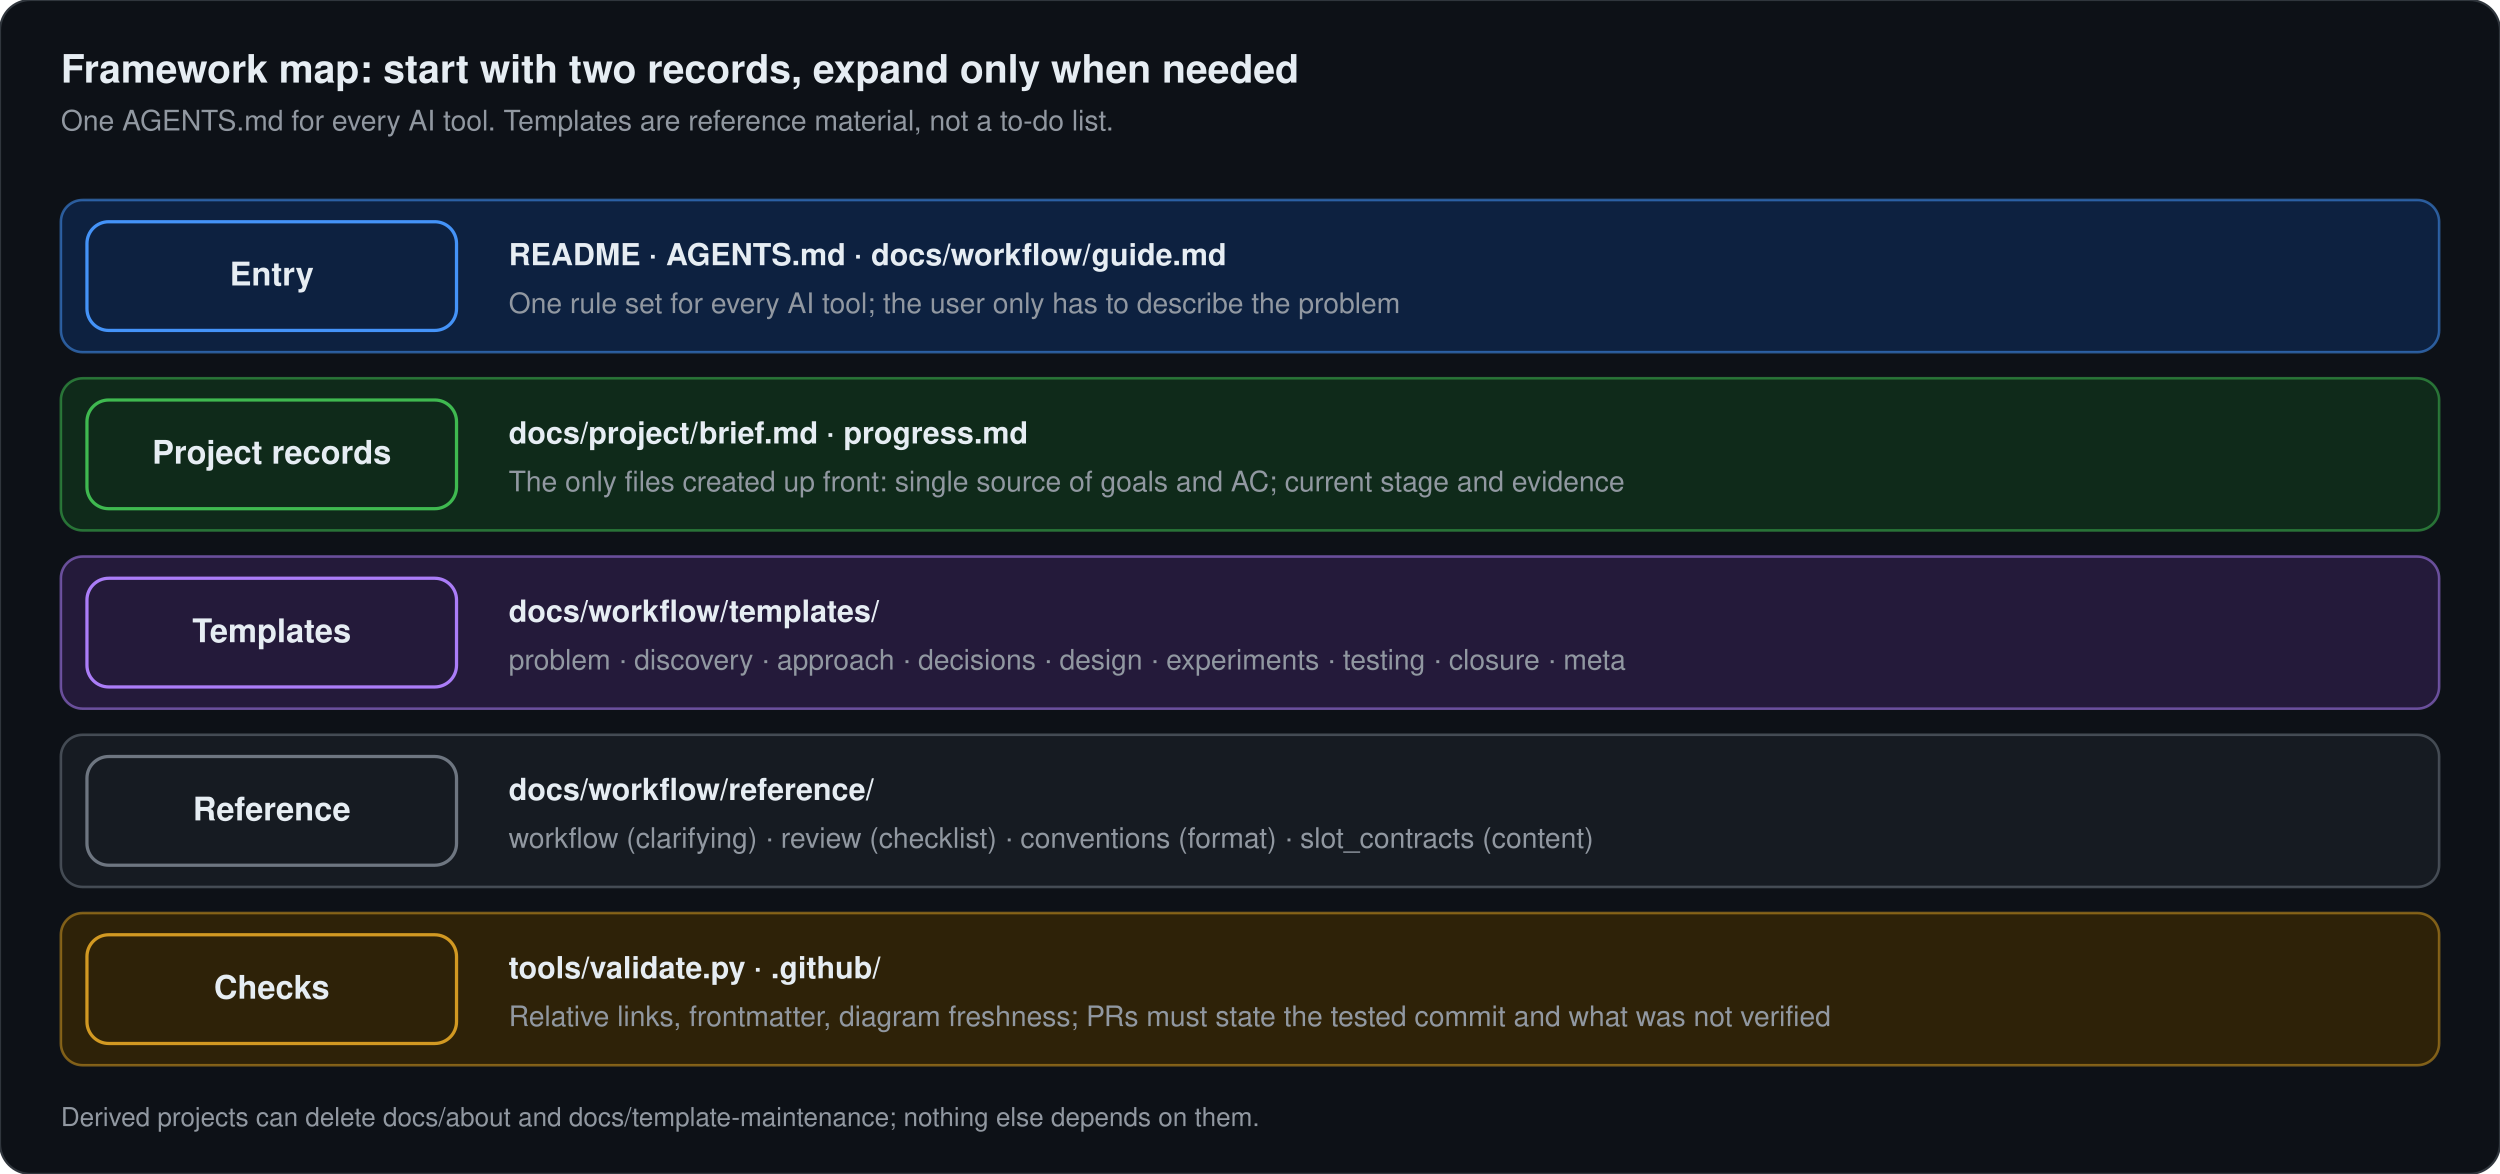
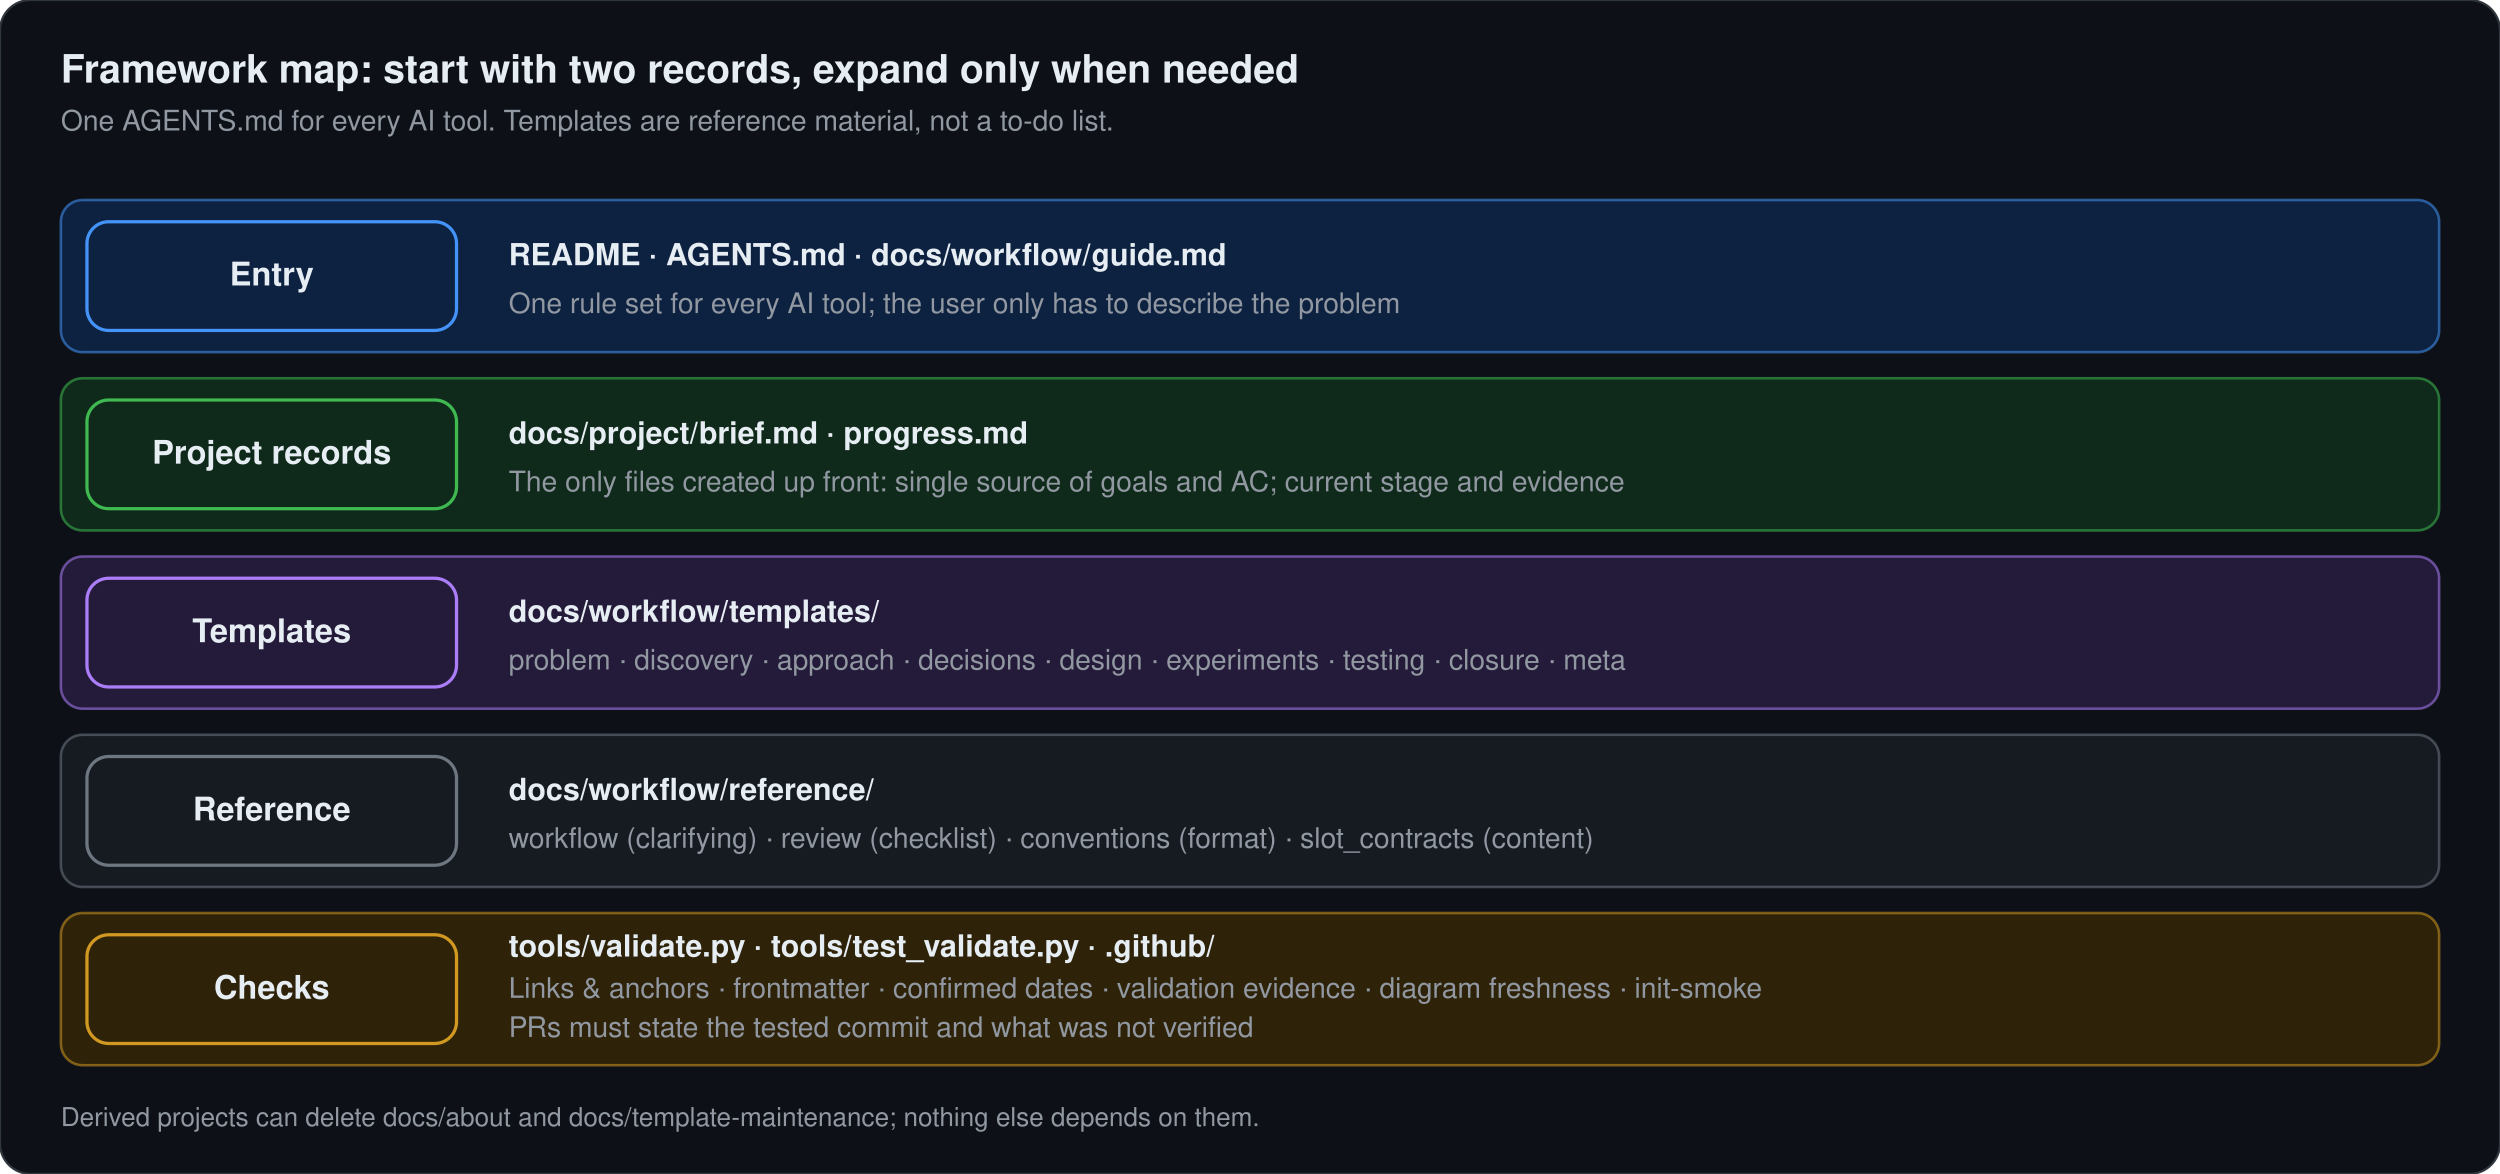
<svg xmlns="http://www.w3.org/2000/svg" viewBox="0 0 1150 540" width="1150" height="540" role="img" aria-label="Framework map: start with two records, expand only when needed">
  <defs />
  <rect width="1150" height="540" rx="14" fill="#0d1117" stroke="#30363d" />
  <text x="28" y="38" font-family="-apple-system, BlinkMacSystemFont, 'Segoe UI', 'Noto Sans TC', 'PingFang TC', 'Microsoft JhengHei', Helvetica, Arial, sans-serif" font-size="18" font-weight="700" fill="#e6edf3" text-anchor="start">Framework map: start with two records, expand only when needed</text>
  <text x="28" y="60" font-family="-apple-system, BlinkMacSystemFont, 'Segoe UI', 'Noto Sans TC', 'PingFang TC', 'Microsoft JhengHei', Helvetica, Arial, sans-serif" font-size="13" font-weight="400" fill="#9198a1" text-anchor="start">One AGENTS.md for every AI tool. Templates are reference material, not a to-do list.</text>
  <rect x="28" y="92" width="1094" height="70" rx="10" fill="#0d2140" stroke="#4493f8" stroke-width="1.2" stroke-opacity="0.55" />
  <rect x="40" y="102" width="170" height="50" rx="10" fill="#0d2140" stroke="#4493f8" stroke-width="1.5" />
  <text x="125.0" y="131.3" font-family="-apple-system, BlinkMacSystemFont, 'Segoe UI', 'Noto Sans TC', 'PingFang TC', 'Microsoft JhengHei', Helvetica, Arial, sans-serif" font-size="15" font-weight="600" fill="#e6edf3" text-anchor="middle">Entry</text>
  <text x="234" y="122" font-family="-apple-system, BlinkMacSystemFont, 'Segoe UI', 'Noto Sans TC', 'PingFang TC', 'Microsoft JhengHei', Helvetica, Arial, sans-serif" font-size="14" font-weight="600" fill="#e6edf3" text-anchor="start">README · AGENTS.md · docs/workflow/guide.md</text>
  <text x="234" y="144" font-family="-apple-system, BlinkMacSystemFont, 'Segoe UI', 'Noto Sans TC', 'PingFang TC', 'Microsoft JhengHei', Helvetica, Arial, sans-serif" font-size="13" font-weight="400" fill="#9198a1" text-anchor="start">One rule set for every AI tool; the user only has to describe the problem</text>
  <rect x="28" y="174" width="1094" height="70" rx="10" fill="#0f2a1a" stroke="#3fb950" stroke-width="1.2" stroke-opacity="0.55" />
  <rect x="40" y="184" width="170" height="50" rx="10" fill="#0f2a1a" stroke="#3fb950" stroke-width="1.5" />
  <text x="125.0" y="213.3" font-family="-apple-system, BlinkMacSystemFont, 'Segoe UI', 'Noto Sans TC', 'PingFang TC', 'Microsoft JhengHei', Helvetica, Arial, sans-serif" font-size="15" font-weight="600" fill="#e6edf3" text-anchor="middle">Project records</text>
  <text x="234" y="204" font-family="-apple-system, BlinkMacSystemFont, 'Segoe UI', 'Noto Sans TC', 'PingFang TC', 'Microsoft JhengHei', Helvetica, Arial, sans-serif" font-size="14" font-weight="600" fill="#e6edf3" text-anchor="start">docs/project/brief.md · progress.md</text>
  <text x="234" y="226" font-family="-apple-system, BlinkMacSystemFont, 'Segoe UI', 'Noto Sans TC', 'PingFang TC', 'Microsoft JhengHei', Helvetica, Arial, sans-serif" font-size="13" font-weight="400" fill="#9198a1" text-anchor="start">The only files created up front: single source of goals and AC; current stage and evidence</text>
  <rect x="28" y="256" width="1094" height="70" rx="10" fill="#241a3a" stroke="#ab7df8" stroke-width="1.2" stroke-opacity="0.55" />
  <rect x="40" y="266" width="170" height="50" rx="10" fill="#241a3a" stroke="#ab7df8" stroke-width="1.5" />
  <text x="125.0" y="295.4" font-family="-apple-system, BlinkMacSystemFont, 'Segoe UI', 'Noto Sans TC', 'PingFang TC', 'Microsoft JhengHei', Helvetica, Arial, sans-serif" font-size="15" font-weight="600" fill="#e6edf3" text-anchor="middle">Templates</text>
  <text x="234" y="286" font-family="-apple-system, BlinkMacSystemFont, 'Segoe UI', 'Noto Sans TC', 'PingFang TC', 'Microsoft JhengHei', Helvetica, Arial, sans-serif" font-size="14" font-weight="600" fill="#e6edf3" text-anchor="start">docs/workflow/templates/</text>
  <text x="234" y="308" font-family="-apple-system, BlinkMacSystemFont, 'Segoe UI', 'Noto Sans TC', 'PingFang TC', 'Microsoft JhengHei', Helvetica, Arial, sans-serif" font-size="13" font-weight="400" fill="#9198a1" text-anchor="start">problem · discovery · approach · decisions · design · experiments · testing · closure · meta</text>
  <rect x="28" y="338" width="1094" height="70" rx="10" fill="#161b22" stroke="#6e7681" stroke-width="1.2" stroke-opacity="0.55" />
  <rect x="40" y="348" width="170" height="50" rx="10" fill="#161b22" stroke="#6e7681" stroke-width="1.5" />
  <text x="125.0" y="377.4" font-family="-apple-system, BlinkMacSystemFont, 'Segoe UI', 'Noto Sans TC', 'PingFang TC', 'Microsoft JhengHei', Helvetica, Arial, sans-serif" font-size="15" font-weight="600" fill="#e6edf3" text-anchor="middle">Reference</text>
  <text x="234" y="368" font-family="-apple-system, BlinkMacSystemFont, 'Segoe UI', 'Noto Sans TC', 'PingFang TC', 'Microsoft JhengHei', Helvetica, Arial, sans-serif" font-size="14" font-weight="600" fill="#e6edf3" text-anchor="start">docs/workflow/reference/</text>
  <text x="234" y="390" font-family="-apple-system, BlinkMacSystemFont, 'Segoe UI', 'Noto Sans TC', 'PingFang TC', 'Microsoft JhengHei', Helvetica, Arial, sans-serif" font-size="13" font-weight="400" fill="#9198a1" text-anchor="start">workflow (clarifying) · review (checklist) · conventions (format) · slot_contracts (content)</text>
  <rect x="28" y="420" width="1094" height="70" rx="10" fill="#2e2208" stroke="#d29922" stroke-width="1.2" stroke-opacity="0.55" />
  <rect x="40" y="430" width="170" height="50" rx="10" fill="#2e2208" stroke="#d29922" stroke-width="1.5" />
  <text x="125.0" y="459.4" font-family="-apple-system, BlinkMacSystemFont, 'Segoe UI', 'Noto Sans TC', 'PingFang TC', 'Microsoft JhengHei', Helvetica, Arial, sans-serif" font-size="15" font-weight="600" fill="#e6edf3" text-anchor="middle">Checks</text>
-   <text x="234" y="450" font-family="-apple-system, BlinkMacSystemFont, 'Segoe UI', 'Noto Sans TC', 'PingFang TC', 'Microsoft JhengHei', Helvetica, Arial, sans-serif" font-size="14" font-weight="600" fill="#e6edf3" text-anchor="start">tools/validate.py · .github/</text>
-   <text x="234" y="472" font-family="-apple-system, BlinkMacSystemFont, 'Segoe UI', 'Noto Sans TC', 'PingFang TC', 'Microsoft JhengHei', Helvetica, Arial, sans-serif" font-size="13" font-weight="400" fill="#9198a1" text-anchor="start">Relative links, frontmatter, diagram freshness; PRs must state the tested commit and what was not verified</text>
+   <text x="234" y="440" font-family="-apple-system, BlinkMacSystemFont, 'Segoe UI', 'Noto Sans TC', 'PingFang TC', 'Microsoft JhengHei', Helvetica, Arial, sans-serif" font-size="14" font-weight="600" fill="#e6edf3" text-anchor="start">tools/validate.py · tools/test_validate.py · .github/</text>
+   <text x="234" y="459" font-family="-apple-system, BlinkMacSystemFont, 'Segoe UI', 'Noto Sans TC', 'PingFang TC', 'Microsoft JhengHei', Helvetica, Arial, sans-serif" font-size="13" font-weight="400" fill="#9198a1" text-anchor="start">Links &amp; anchors · frontmatter · confirmed dates · validation evidence · diagram freshness · init-smoke</text>
+   <text x="234" y="477" font-family="-apple-system, BlinkMacSystemFont, 'Segoe UI', 'Noto Sans TC', 'PingFang TC', 'Microsoft JhengHei', Helvetica, Arial, sans-serif" font-size="13" font-weight="400" fill="#9198a1" text-anchor="start">PRs must state the tested commit and what was not verified</text>
  <text x="28" y="518" font-family="-apple-system, BlinkMacSystemFont, 'Segoe UI', 'Noto Sans TC', 'PingFang TC', 'Microsoft JhengHei', Helvetica, Arial, sans-serif" font-size="12" font-weight="400" fill="#9198a1" text-anchor="start">Derived projects can delete docs/about and docs/template-maintenance; nothing else depends on them.</text>
</svg>
